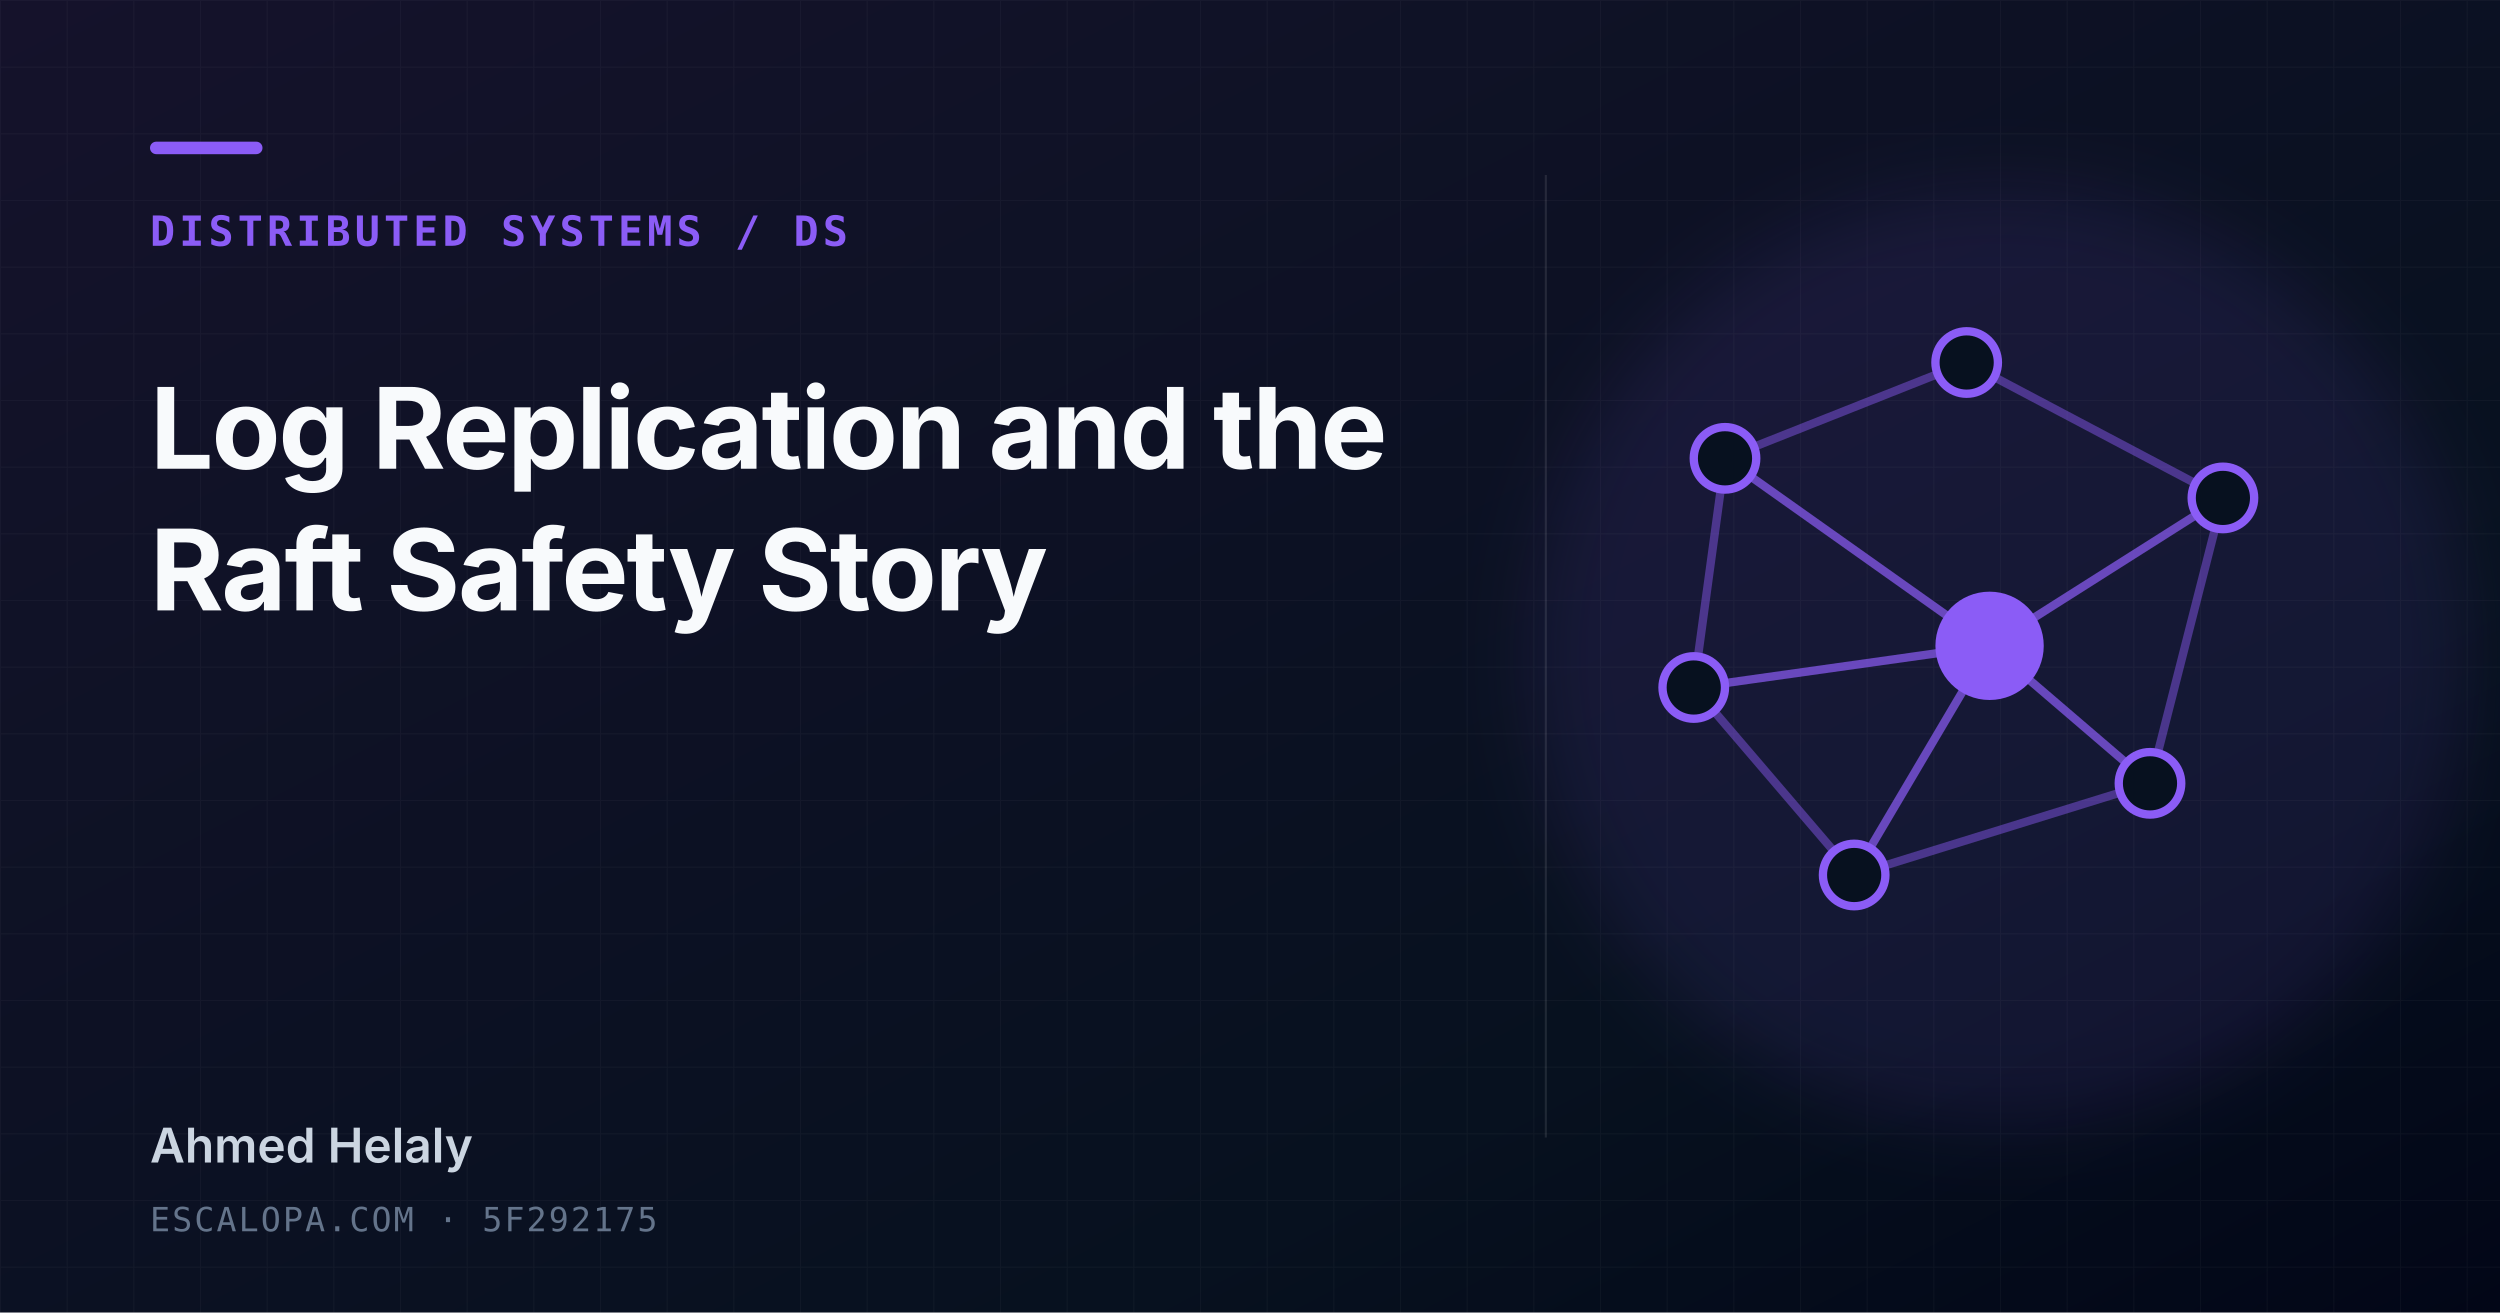
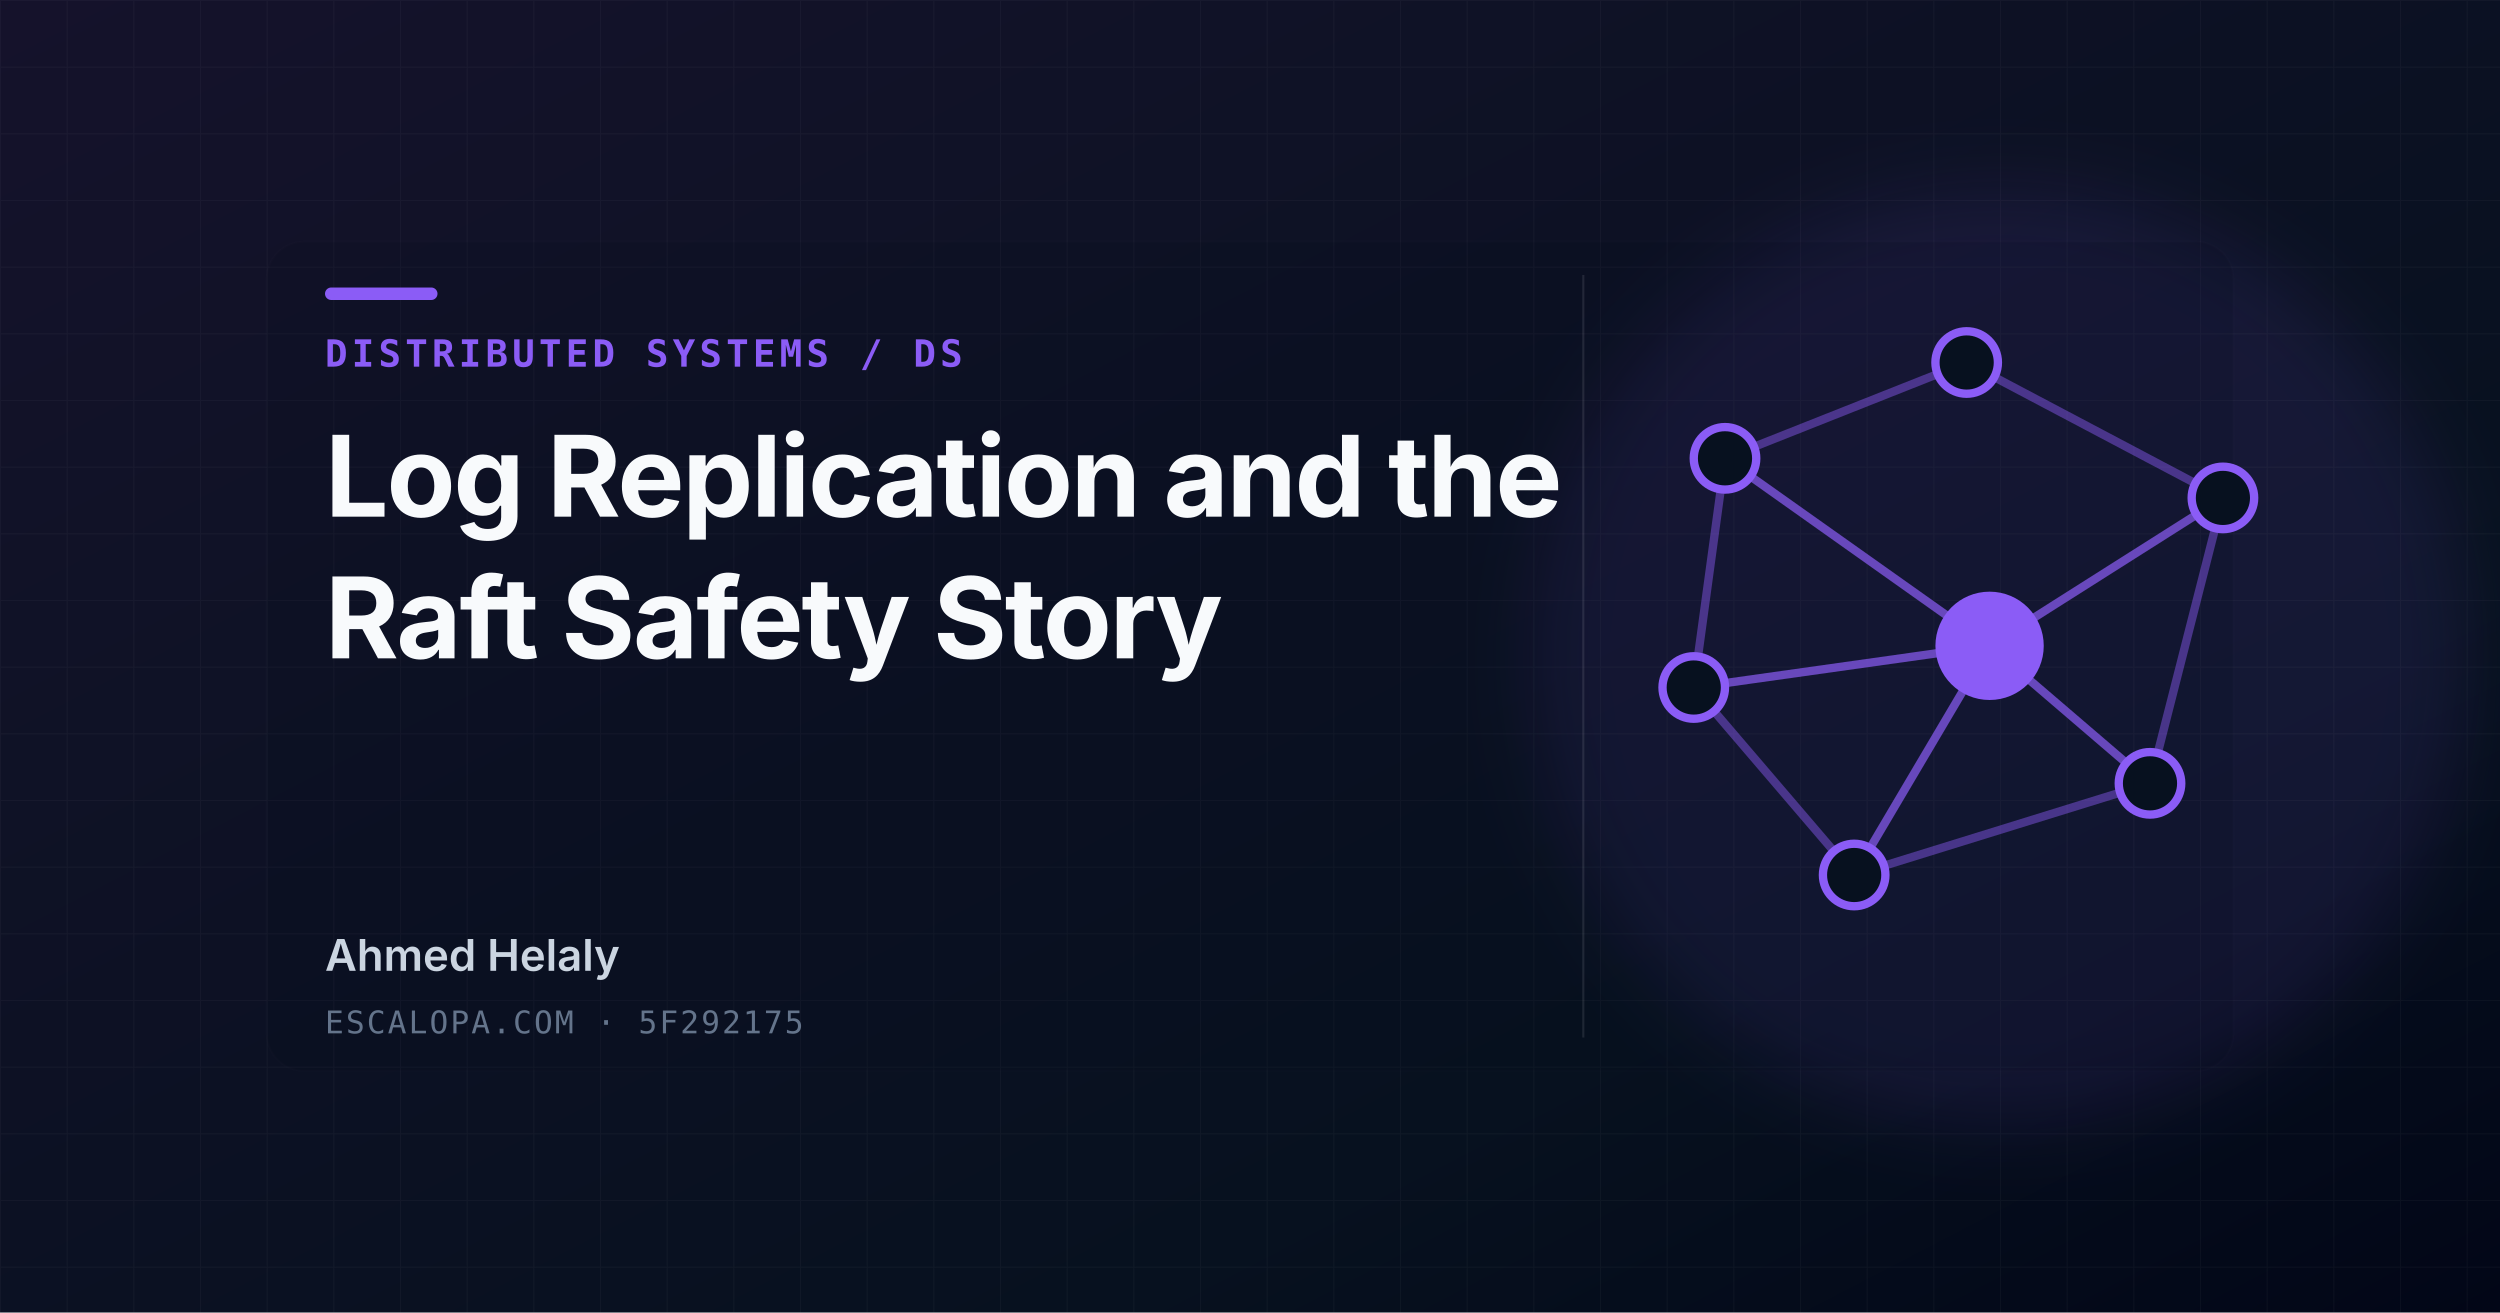
<svg xmlns="http://www.w3.org/2000/svg" width="1200" height="630" viewBox="0 0 1200 630" role="img" aria-label="Log Replication and the Raft Safety Story">
  <defs>
    <linearGradient id="g" x1="0" y1="0" x2="1" y2="1">
      <stop stop-color="#15122b" />
      <stop offset=".72" stop-color="#07111f" />
      <stop offset="1" stop-color="#020617" />
    </linearGradient>
    <pattern id="grid" width="32" height="32" patternUnits="userSpaceOnUse">
      <path d="M32 0H0v32" fill="none" stroke="#fff" stroke-width="1" opacity=".035" />
    </pattern>
    <filter id="glow">
      <feGaussianBlur stdDeviation="18" />
    </filter>
  </defs>
  <rect width="1200" height="630" fill="url(#g)" />
  <rect width="1200" height="630" fill="url(#grid)" />
  <circle cx="960" cy="315" r="225" fill="#8b5cf6" opacity=".10" filter="url(#glow)" />
-   <path d="M742 84v462" stroke="#fff" stroke-width="1" opacity=".1" />
-   <rect x="72" y="68" width="54" height="6" rx="3" fill="#8b5cf6" />
-   <text x="72" y="118" fill="#8b5cf6" font-family="ui-monospace,SFMono-Regular,monospace" font-size="20" font-weight="700" letter-spacing="2">DISTRIBUTED SYSTEMS / DS</text>
-   <text x="72" y="225" fill="#f8fafc" font-family="Inter,Arial,sans-serif" font-size="54" font-weight="720" letter-spacing="-1">
-     <tspan x="72" dy="0">Log Replication and the</tspan>
-     <tspan x="72" dy="68">Raft Safety Story</tspan>
+   <rect x="128" y="116" width="944" height="398" rx="18" fill="#020617" opacity=".13" stroke="#fff" stroke-width="1" stroke-opacity=".05" />
+   <path d="M760 132v366" stroke="#fff" stroke-width="1" opacity=".1" />
+   <rect x="156" y="138" width="54" height="6" rx="3" fill="#8b5cf6" />
+   <text x="156" y="176" fill="#8b5cf6" font-family="ui-monospace,SFMono-Regular,monospace" font-size="18" font-weight="700" letter-spacing="2">DISTRIBUTED SYSTEMS / DS</text>
+   <text x="156" y="248" fill="#f8fafc" font-family="Inter,Arial,sans-serif" font-size="54" font-weight="720" letter-spacing="-1">
+     <tspan x="156" dy="0">Log Replication and the</tspan>
+     <tspan x="156" dy="68">Raft Safety Story</tspan>
  </text>
  <g fill="#07111f" stroke="#8b5cf6" stroke-width="4">
    <path d="M828 220 944 174 1067 239 1032 376 890 420 813 330Z" fill="none" opacity=".45" />
    <path d="M828 220 955 310 1067 239M955 310 1032 376M955 310 890 420M813 330 955 310" fill="none" opacity=".7" />
    <circle cx="828" cy="220" r="15" />
    <circle cx="944" cy="174" r="15" />
    <circle cx="1067" cy="239" r="15" />
    <circle cx="1032" cy="376" r="15" />
    <circle cx="890" cy="420" r="15" />
    <circle cx="813" cy="330" r="15" />
    <circle cx="955" cy="310" r="24" fill="#8b5cf6" />
  </g>
-   <text x="72" y="558" fill="#cbd5e1" font-family="Inter,Arial,sans-serif" font-size="23" font-weight="600">Ahmed Helaly</text>
-   <text x="72" y="591" fill="#64748b" font-family="ui-monospace,SFMono-Regular,monospace" font-size="16" letter-spacing="1">ESCALOPA.COM  ·  5F292175</text>
+   <text x="156" y="466" fill="#cbd5e1" font-family="Inter,Arial,sans-serif" font-size="21" font-weight="600">Ahmed Helaly</text>
+   <text x="156" y="496" fill="#64748b" font-family="ui-monospace,SFMono-Regular,monospace" font-size="15" letter-spacing="1">ESCALOPA.COM  ·  5F292175</text>
</svg>
